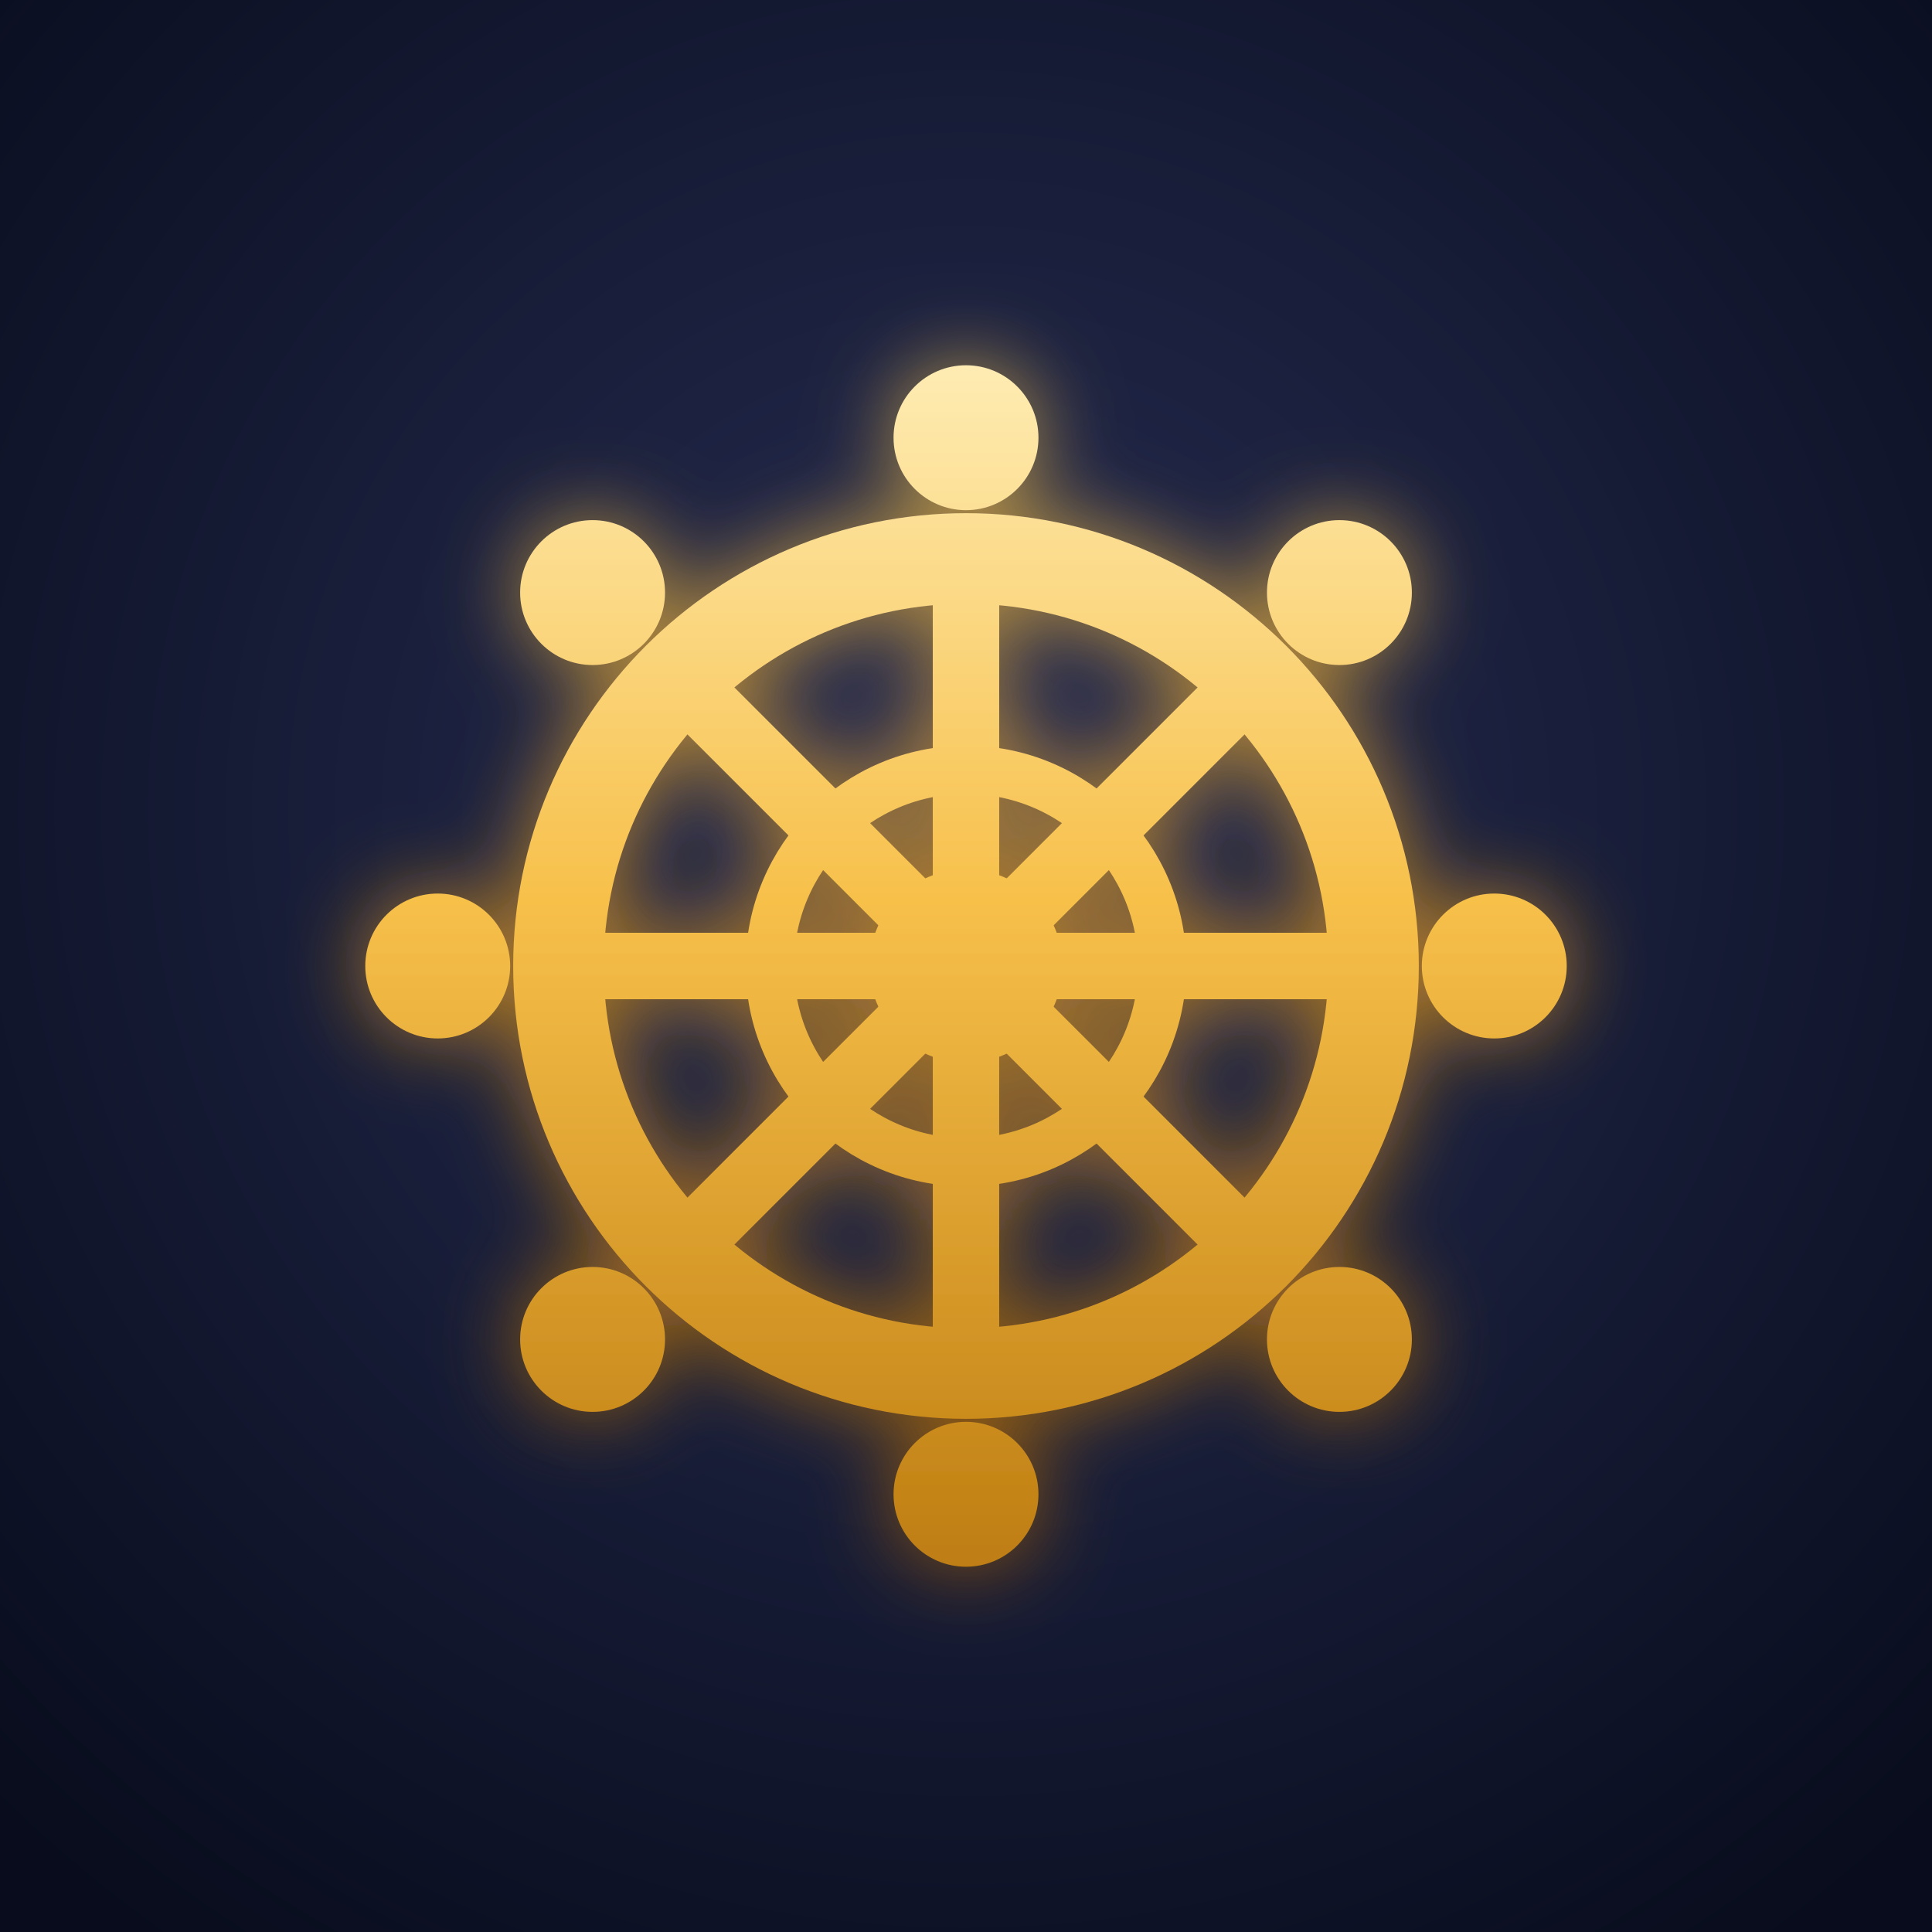
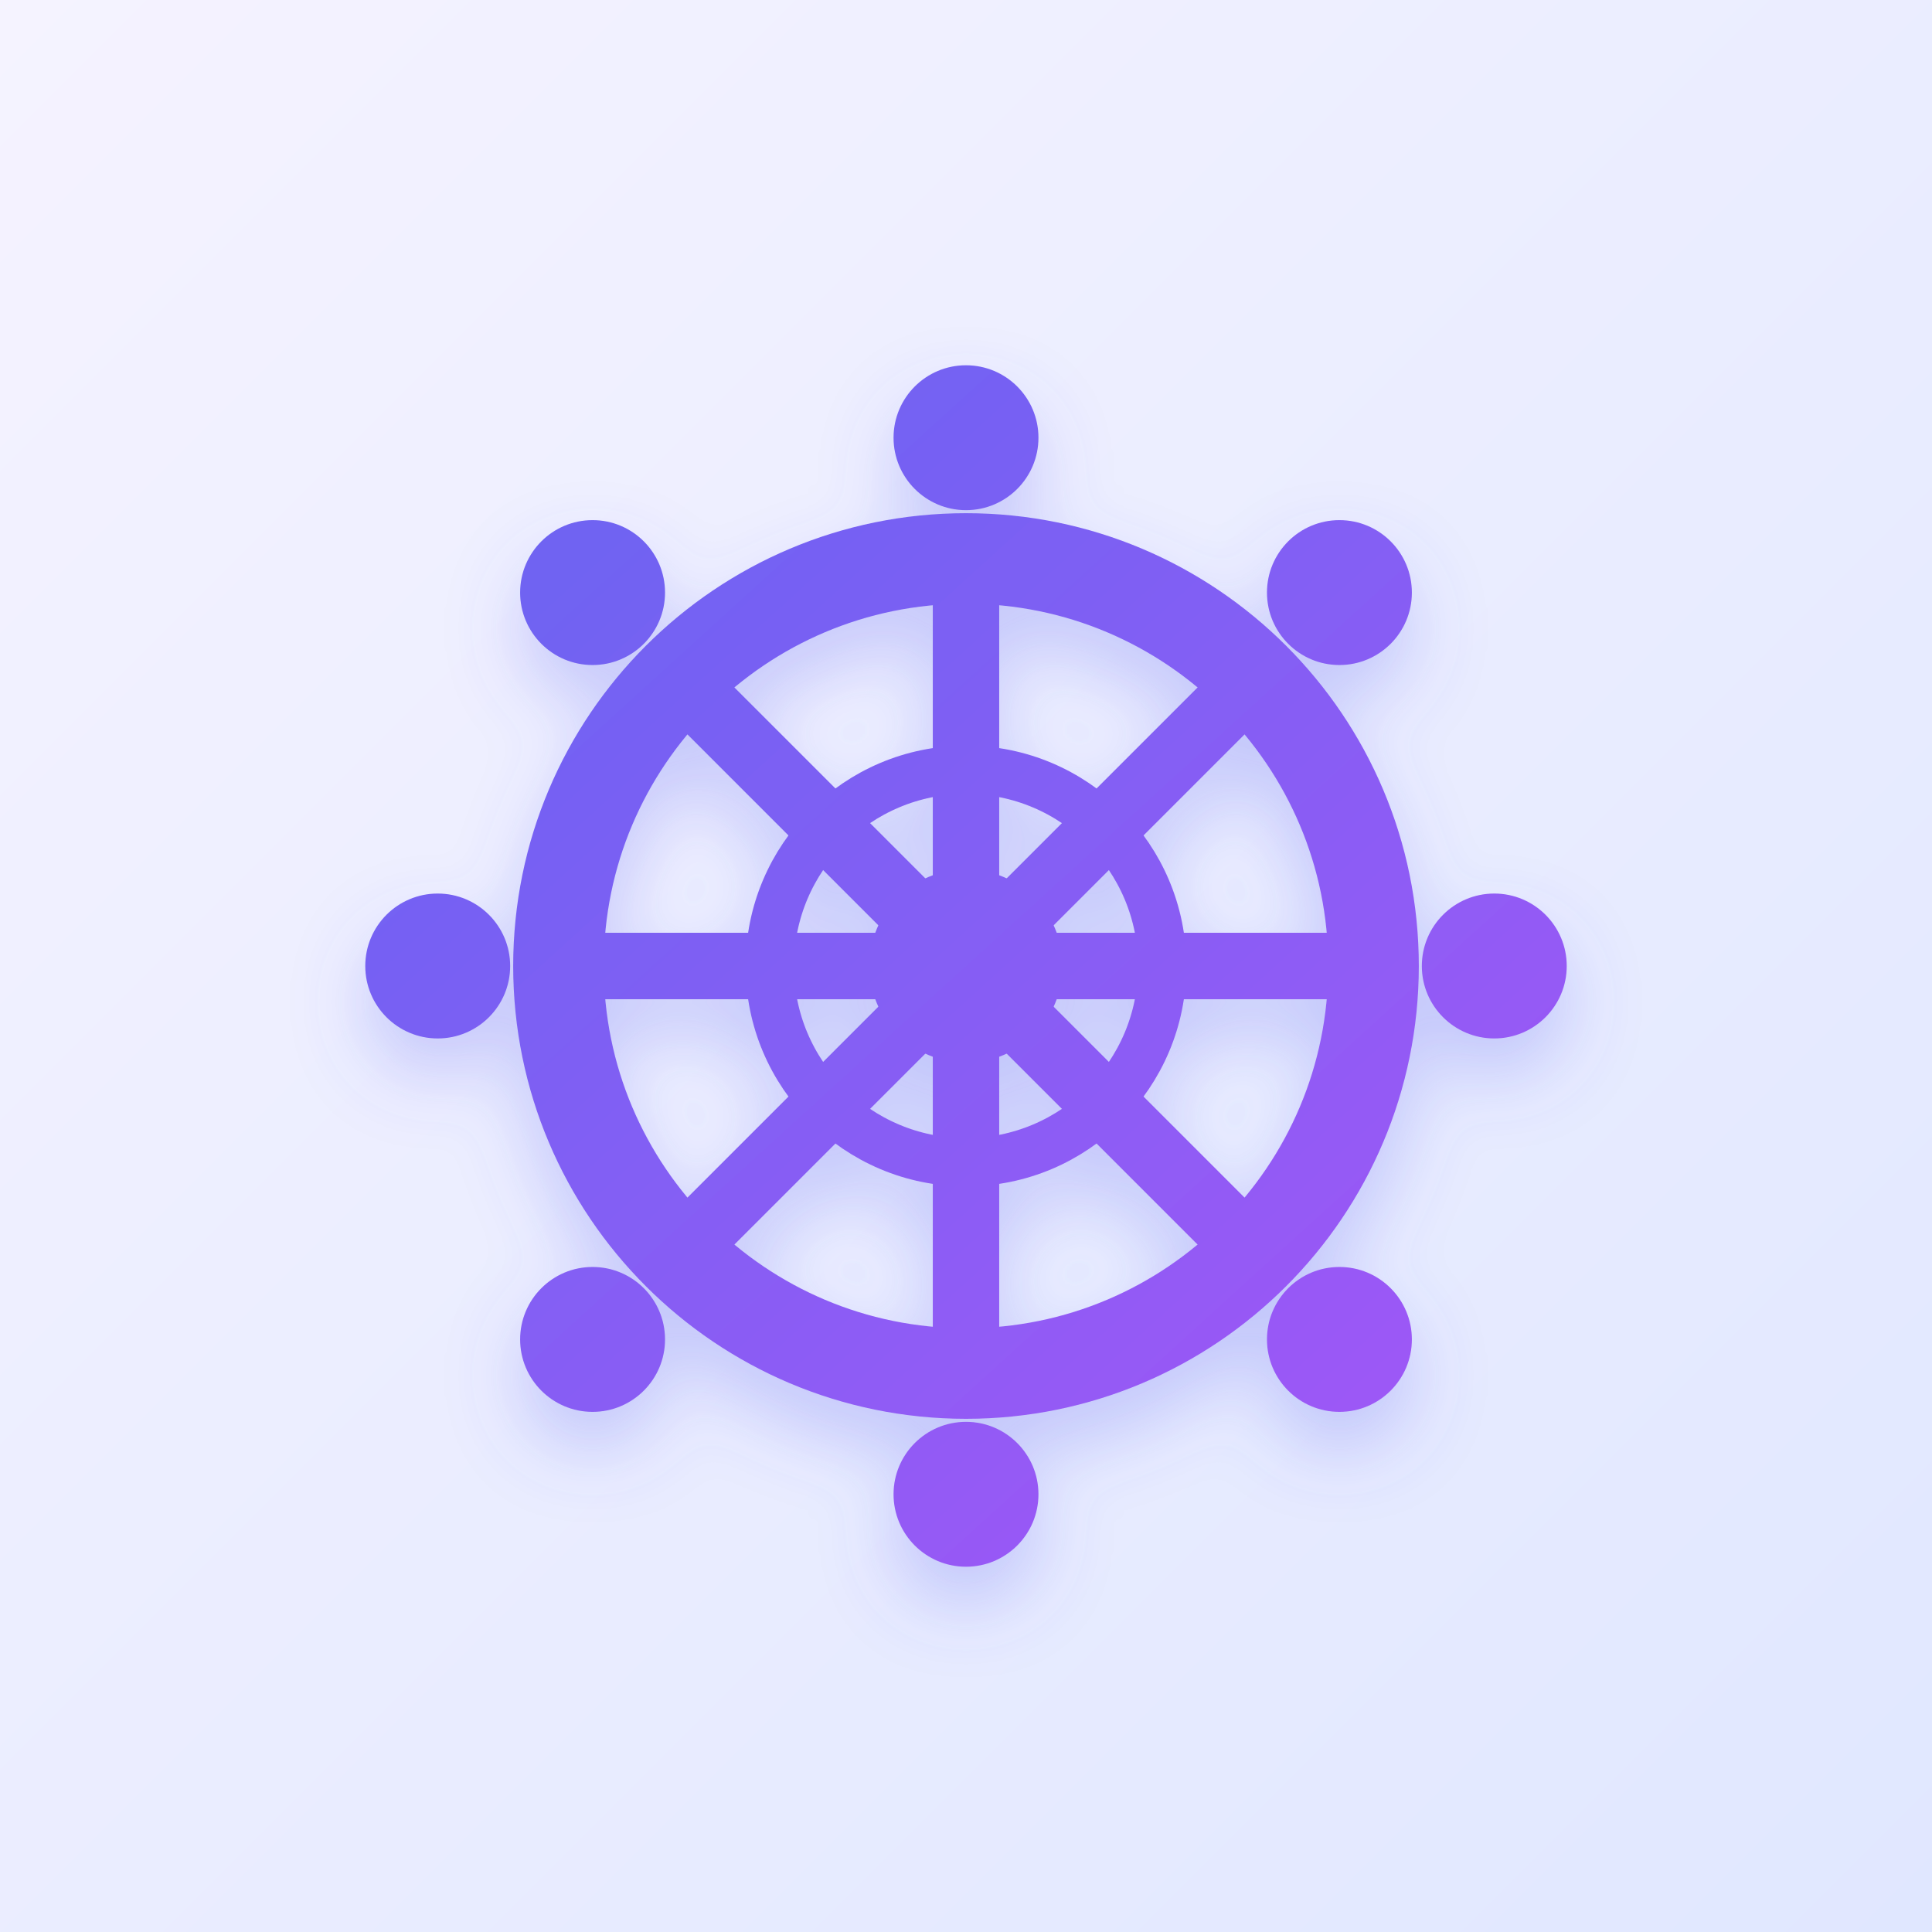
<svg xmlns="http://www.w3.org/2000/svg" viewBox="0 0 64 64" width="128" height="128">
  <defs>
-     <radialGradient id="bg" cx="50%" cy="42%" r="72%">
-       <stop offset="0" stop-color="#262C52" />
-       <stop offset="1" stop-color="#080C1C" />
-     </radialGradient>
-     <linearGradient id="g" gradientUnits="userSpaceOnUse" x1="0" y1="10" x2="0" y2="54">
-       <stop offset="0" stop-color="#FFF1BF" />
-       <stop offset=".45" stop-color="#F7C04A" />
-       <stop offset="1" stop-color="#B9770C" />
+     <linearGradient id="bg" x1="0" y1="0" x2="1" y2="1">
+       <stop offset="0" stop-color="#F5F3FF" />
+       <stop offset="1" stop-color="#E0E7FF" />
    </linearGradient>
-     <filter id="glow" x="-30%" y="-30%" width="160%" height="160%">
-       <feGaussianBlur stdDeviation="1.4" result="b" />
-       <feColorMatrix in="b" type="matrix" values="1 0 0 0 0  0 .75 0 0 0  0 0 .2 0 0  0 0 0 .7 0" result="c" />
-       <feMerge>
-         <feMergeNode in="c" />
-         <feMergeNode in="SourceGraphic" />
-       </feMerge>
+     <linearGradient id="g" gradientUnits="userSpaceOnUse" x1="12" y1="10" x2="52" y2="54">
+       <stop offset="0" stop-color="#6366F1" />
+       <stop offset="1" stop-color="#A855F7" />
+     </linearGradient>
+     <filter id="sh" x="-30%" y="-30%" width="160%" height="160%">
+       <feDropShadow dx="0" dy="1.2" stdDeviation="1.2" flood-color="#6366F1" flood-opacity=".28" />
    </filter>
  </defs>
  <rect width="64" height="64" fill="url(#bg)" />
-   <g fill="url(#g)" stroke="url(#g)" stroke-width="0" stroke-linecap="round" stroke-linejoin="round" filter="url(#glow)">
+   <g fill="url(#g)" stroke="url(#g)" stroke-width="0" stroke-linecap="round" stroke-linejoin="round" filter="url(#sh)">
    <circle cx="32" cy="32" r="13.5" fill="none" stroke-width="3" />
    <circle cx="32" cy="32" r="6.5" fill="none" stroke-width="1.6" />
    <circle cx="32" cy="32" r="3.2" />
    <g stroke-width="2.2">
      <line x1="18.5" y1="32" x2="45.5" y2="32" />
      <line x1="32" y1="18.5" x2="32" y2="45.5" />
      <line x1="22.45" y1="22.45" x2="41.55" y2="41.55" />
      <line x1="41.55" y1="22.45" x2="22.45" y2="41.55" />
    </g>
    <circle cx="49.5" cy="32" r="2.4" />
    <circle cx="44.37" cy="44.37" r="2.4" />
    <circle cx="32" cy="49.5" r="2.4" />
    <circle cx="19.63" cy="44.37" r="2.4" />
    <circle cx="14.5" cy="32" r="2.4" />
    <circle cx="19.63" cy="19.63" r="2.4" />
    <circle cx="32" cy="14.5" r="2.4" />
    <circle cx="44.37" cy="19.63" r="2.4" />
  </g>
</svg>
